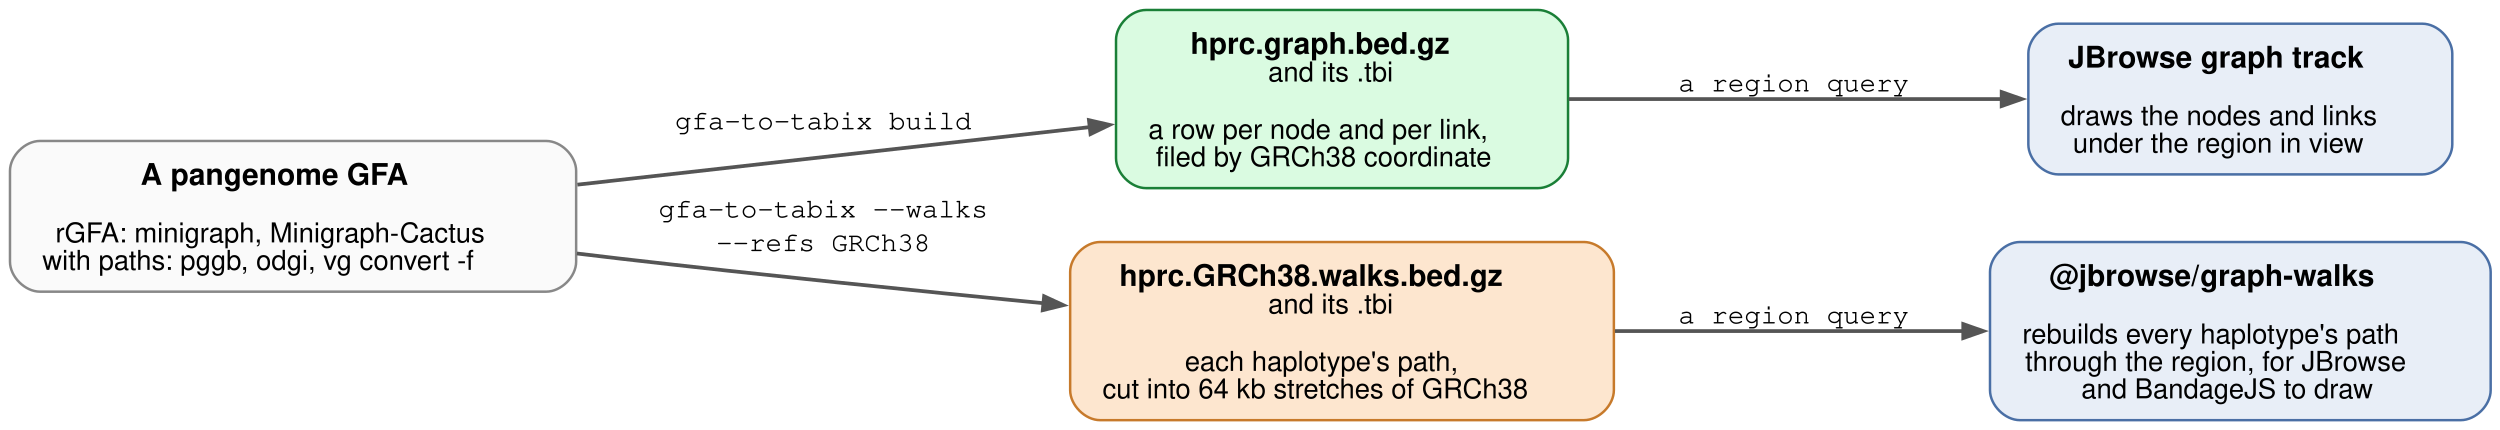
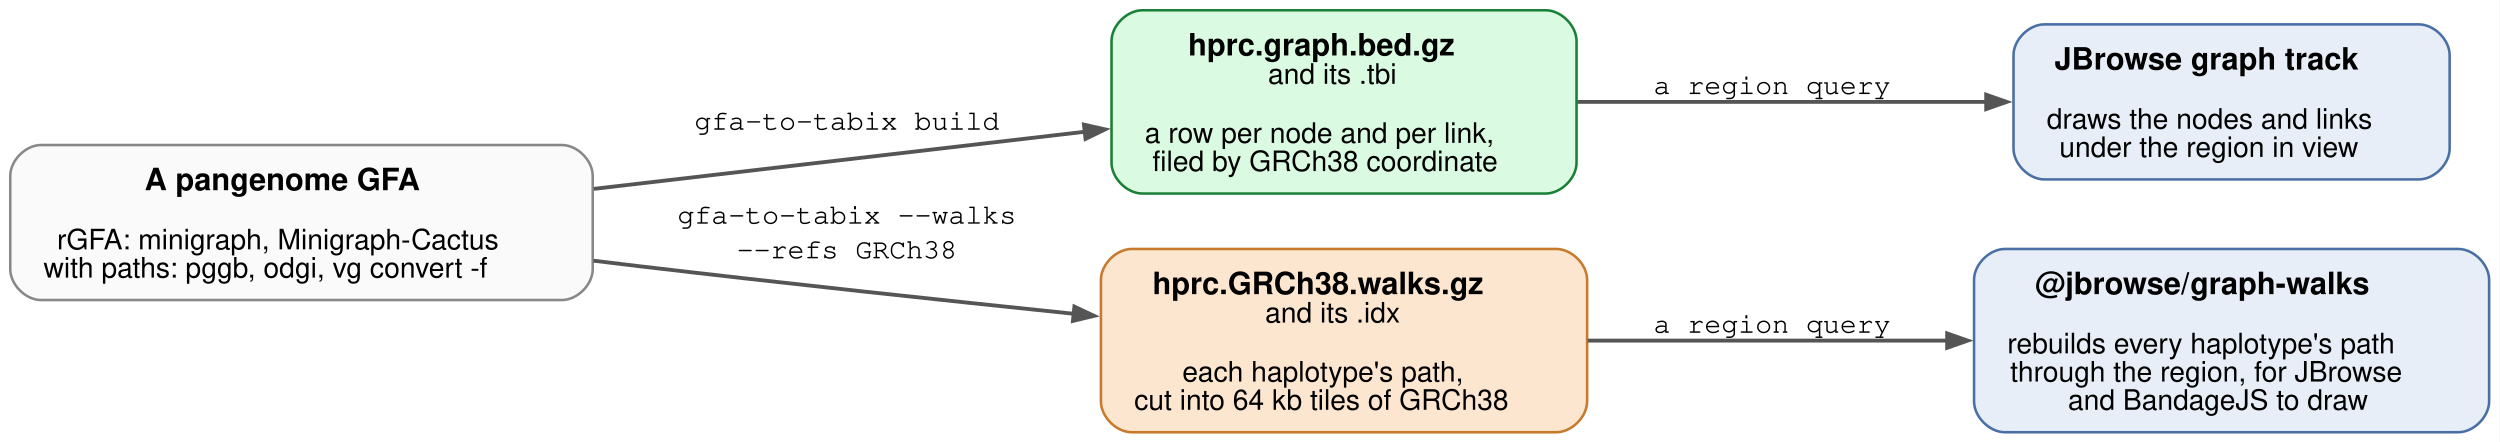
- <svg xmlns="http://www.w3.org/2000/svg" width="1002pt" height="172pt" viewBox="0.00 0.00 1002.00 172.00">
+ <svg xmlns="http://www.w3.org/2000/svg" width="974pt" height="172pt" viewBox="0.00 0.00 974.00 172.00">
  <g id="graph0" class="graph" transform="scale(1 1) rotate(0) translate(4 168.4)">
-     <polygon fill="white" stroke="none" points="-4,4 -4,-168.4 998.26,-168.4 998.26,4 -4,4" />
+     <polygon fill="white" stroke="none" points="-4,4 -4,-168.4 969.76,-168.4 969.76,4 -4,4" />
    <g id="node1" class="node">
      <path fill="#fafafa" stroke="#888888" d="M214.92,-111.9C214.92,-111.9 12,-111.9 12,-111.9 6,-111.9 0,-105.9 0,-99.9 0,-99.9 0,-63.5 0,-63.5 0,-57.5 6,-51.5 12,-51.5 12,-51.5 214.92,-51.5 214.92,-51.5 220.92,-51.5 226.92,-57.5 226.92,-63.5 226.92,-63.5 226.92,-99.9 226.92,-99.9 226.92,-105.9 220.92,-111.9 214.92,-111.9" />
      <text xml:space="preserve" text-anchor="start" x="52.34" y="-94.3" font-family="Helvetica,sans-Serif" font-weight="bold" font-size="12.00">A pangenome GFA</text>
      <text xml:space="preserve" text-anchor="start" x="18.21" y="-71.25" font-family="Helvetica,sans-Serif" font-size="11.00">rGFA: minigraph, Minigraph-Cactus</text>
      <text xml:space="preserve" text-anchor="start" x="12.96" y="-60.25" font-family="Helvetica,sans-Serif" font-size="11.00">with paths: pggb, odgi, vg convert -f</text>
    </g>
    <g id="node2" class="node">
-       <path fill="#dafbe1" stroke="#1a7f37" d="M612.47,-164.4C612.47,-164.4 455.3,-164.4 455.3,-164.4 449.3,-164.4 443.3,-158.4 443.3,-152.4 443.3,-152.4 443.3,-105 443.3,-105 443.3,-99 449.3,-93 455.3,-93 455.3,-93 612.47,-93 612.47,-93 618.47,-93 624.47,-99 624.47,-105 624.47,-105 624.47,-152.4 624.47,-152.4 624.47,-158.4 618.47,-164.4 612.47,-164.4" />
-       <text xml:space="preserve" text-anchor="start" x="473.13" y="-146.8" font-family="Helvetica,sans-Serif" font-weight="bold" font-size="12.00">hprc.graph.bed.gz</text>
-       <text xml:space="preserve" text-anchor="start" x="504.25" y="-135.75" font-family="Helvetica,sans-Serif" font-size="11.00">and its .tbi</text>
-       <text xml:space="preserve" text-anchor="start" x="456.25" y="-112.75" font-family="Helvetica,sans-Serif" font-size="11.00">a row per node and per link,</text>
-       <text xml:space="preserve" text-anchor="start" x="459.25" y="-101.75" font-family="Helvetica,sans-Serif" font-size="11.00">filed by GRCh38 coordinate</text>
+       <path fill="#dafbe1" stroke="#1a7f37" d="M598.22,-164.4C598.22,-164.4 441.05,-164.4 441.05,-164.4 435.05,-164.4 429.05,-158.4 429.05,-152.4 429.05,-152.4 429.05,-105 429.05,-105 429.05,-99 435.05,-93 441.05,-93 441.05,-93 598.22,-93 598.22,-93 604.22,-93 610.22,-99 610.22,-105 610.22,-105 610.22,-152.4 610.22,-152.4 610.22,-158.4 604.22,-164.4 598.22,-164.4" />
+       <text xml:space="preserve" text-anchor="start" x="458.88" y="-146.8" font-family="Helvetica,sans-Serif" font-weight="bold" font-size="12.00">hprc.graph.bed.gz</text>
+       <text xml:space="preserve" text-anchor="start" x="490" y="-135.75" font-family="Helvetica,sans-Serif" font-size="11.00">and its .tbi</text>
+       <text xml:space="preserve" text-anchor="start" x="442" y="-112.75" font-family="Helvetica,sans-Serif" font-size="11.00">a row per node and per link,</text>
+       <text xml:space="preserve" text-anchor="start" x="445" y="-101.75" font-family="Helvetica,sans-Serif" font-size="11.00">filed by GRCh38 coordinate</text>
    </g>
    <g id="edge1" class="edge">
-       <path fill="none" stroke="#555555" stroke-width="1.5" d="M227.41,-94.39C291.5,-101.59 370.99,-110.51 432.81,-117.46" />
-       <polygon fill="#555555" stroke="#555555" stroke-width="1.5" points="432.45,-120.24 440.71,-118.35 433.08,-114.67 432.45,-120.24" />
-       <text xml:space="preserve" text-anchor="middle" x="325.92" y="-116.55" font-family="Courier,monospace" font-size="11.00">  gfa-to-tabix build  </text>
+       <path fill="none" stroke="#555555" stroke-width="1.5" d="M227.31,-94.82C287.48,-101.82 360.84,-110.35 418.9,-117.1" />
+       <polygon fill="#555555" stroke="#555555" stroke-width="1.5" points="418.29,-119.85 426.56,-117.99 418.93,-114.29 418.29,-119.85" />
+       <text xml:space="preserve" text-anchor="middle" x="325.92" y="-117.86" font-family="Courier,monospace" font-size="11.00">  gfa-to-tabix build  </text>
    </g>
    <g id="node3" class="node">
-       <path fill="#fde6cf" stroke="#c77a2b" d="M630.84,-71.4C630.84,-71.4 436.92,-71.4 436.92,-71.4 430.92,-71.4 424.92,-65.4 424.92,-59.4 424.92,-59.4 424.92,-12 424.92,-12 424.92,-6 430.92,0 436.92,0 436.92,0 630.84,0 630.84,0 636.84,0 642.84,-6 642.84,-12 642.84,-12 642.84,-59.4 642.84,-59.4 642.84,-65.4 636.84,-71.4 630.84,-71.4" />
-       <text xml:space="preserve" text-anchor="start" x="444.63" y="-53.8" font-family="Helvetica,sans-Serif" font-weight="bold" font-size="12.00">hprc.GRCh38.walks.bed.gz</text>
-       <text xml:space="preserve" text-anchor="start" x="504.25" y="-42.75" font-family="Helvetica,sans-Serif" font-size="11.00">and its .tbi</text>
-       <text xml:space="preserve" text-anchor="start" x="470.88" y="-19.75" font-family="Helvetica,sans-Serif" font-size="11.00">each haplotype's path,</text>
-       <text xml:space="preserve" text-anchor="start" x="437.88" y="-8.75" font-family="Helvetica,sans-Serif" font-size="11.00">cut into 64 kb stretches of GRCh38</text>
+       <path fill="#fde6cf" stroke="#c77a2b" d="M602.34,-71.4C602.34,-71.4 436.92,-71.4 436.92,-71.4 430.92,-71.4 424.92,-65.4 424.92,-59.4 424.92,-59.4 424.92,-12 424.92,-12 424.92,-6 430.92,0 436.92,0 436.92,0 602.34,0 602.34,0 608.34,0 614.34,-6 614.34,-12 614.34,-12 614.34,-59.4 614.34,-59.4 614.34,-65.4 608.34,-71.4 602.34,-71.4" />
+       <text xml:space="preserve" text-anchor="start" x="445" y="-53.8" font-family="Helvetica,sans-Serif" font-weight="bold" font-size="12.00">hprc.GRCh38.walks.gz</text>
+       <text xml:space="preserve" text-anchor="start" x="488.88" y="-42.75" font-family="Helvetica,sans-Serif" font-size="11.00">and its .idx</text>
+       <text xml:space="preserve" text-anchor="start" x="456.63" y="-19.75" font-family="Helvetica,sans-Serif" font-size="11.00">each haplotype's path,</text>
+       <text xml:space="preserve" text-anchor="start" x="437.88" y="-8.75" font-family="Helvetica,sans-Serif" font-size="11.00">cut into 64 kb tiles of GRCh38</text>
    </g>
    <g id="edge2" class="edge">
-       <path fill="none" stroke="#555555" stroke-width="1.5" d="M227.22,-66.8C233.21,-66.07 239.13,-65.37 244.92,-64.7 300.6,-58.27 362.44,-51.94 414.49,-46.84" />
-       <polygon fill="#555555" stroke="#555555" stroke-width="1.5" points="414.48,-49.65 422.17,-46.09 413.94,-44.08 414.48,-49.65" />
+       <path fill="none" stroke="#555555" stroke-width="1.5" d="M227.23,-66.83C233.21,-66.1 239.14,-65.38 244.92,-64.7 300.87,-58.09 363.33,-51.42 414.44,-46.14" />
+       <polygon fill="#555555" stroke="#555555" stroke-width="1.5" points="414.58,-48.95 422.25,-45.34 414.01,-43.37 414.58,-48.95" />
      <text xml:space="preserve" text-anchor="middle" x="325.92" y="-81.25" font-family="Courier,monospace" font-size="11.00">  gfa-to-tabix --walks  </text>
      <text xml:space="preserve" text-anchor="middle" x="325.92" y="-67.75" font-family="Courier,monospace" font-size="11.00">  --refs GRCh38  </text>
    </g>
    <g id="node4" class="node">
-       <path fill="#e8eef7" stroke="#4a6fa5" d="M966.88,-158.9C966.88,-158.9 820.96,-158.9 820.96,-158.9 814.96,-158.9 808.96,-152.9 808.96,-146.9 808.96,-146.9 808.96,-110.5 808.96,-110.5 808.96,-104.5 814.96,-98.5 820.96,-98.5 820.96,-98.5 966.88,-98.5 966.88,-98.5 972.88,-98.5 978.88,-104.5 978.88,-110.5 978.88,-110.5 978.88,-146.9 978.88,-146.9 978.88,-152.9 972.88,-158.9 966.88,-158.9" />
-       <text xml:space="preserve" text-anchor="start" x="824.92" y="-141.3" font-family="Helvetica,sans-Serif" font-weight="bold" font-size="12.00">JBrowse graph track</text>
-       <text xml:space="preserve" text-anchor="start" x="821.92" y="-118.25" font-family="Helvetica,sans-Serif" font-size="11.00">draws the nodes and links</text>
-       <text xml:space="preserve" text-anchor="start" x="826.8" y="-107.25" font-family="Helvetica,sans-Serif" font-size="11.00">under the region in view</text>
+       <path fill="#e8eef7" stroke="#4a6fa5" d="M938.38,-158.9C938.38,-158.9 792.46,-158.9 792.46,-158.9 786.46,-158.9 780.46,-152.9 780.46,-146.9 780.46,-146.9 780.46,-110.5 780.46,-110.5 780.46,-104.5 786.46,-98.5 792.46,-98.5 792.46,-98.5 938.38,-98.5 938.38,-98.5 944.38,-98.5 950.38,-104.5 950.38,-110.5 950.38,-110.5 950.38,-146.9 950.38,-146.9 950.38,-152.9 944.38,-158.9 938.38,-158.9" />
+       <text xml:space="preserve" text-anchor="start" x="796.42" y="-141.3" font-family="Helvetica,sans-Serif" font-weight="bold" font-size="12.00">JBrowse graph track</text>
+       <text xml:space="preserve" text-anchor="start" x="793.42" y="-118.25" font-family="Helvetica,sans-Serif" font-size="11.00">draws the nodes and links</text>
+       <text xml:space="preserve" text-anchor="start" x="798.3" y="-107.25" font-family="Helvetica,sans-Serif" font-size="11.00">under the region in view</text>
    </g>
    <g id="edge3" class="edge">
-       <path fill="none" stroke="#555555" stroke-width="1.5" d="M624.77,-128.7C677.7,-128.7 744.59,-128.7 798.32,-128.7" />
-       <polygon fill="#555555" stroke="#555555" stroke-width="1.5" points="798.27,-131.5 806.27,-128.7 798.27,-125.9 798.27,-131.5" />
-       <text xml:space="preserve" text-anchor="middle" x="718.21" y="-131.75" font-family="Courier,monospace" font-size="11.00"> a region query  </text>
+       <path fill="none" stroke="#555555" stroke-width="1.5" d="M610.51,-128.7C659.55,-128.7 720.23,-128.7 769.98,-128.7" />
+       <polygon fill="#555555" stroke="#555555" stroke-width="1.5" points="769.82,-131.5 777.82,-128.7 769.82,-125.9 769.82,-131.5" />
+       <text xml:space="preserve" text-anchor="middle" x="689.71" y="-131.75" font-family="Courier,monospace" font-size="11.00"> a region query  </text>
    </g>
    <g id="node5" class="node">
-       <path fill="#e8eef7" stroke="#4a6fa5" d="M982.26,-71.4C982.26,-71.4 805.59,-71.4 805.59,-71.4 799.59,-71.4 793.59,-65.4 793.59,-59.4 793.59,-59.4 793.59,-12 793.59,-12 793.59,-6 799.59,0 805.59,0 805.59,0 982.26,0 982.26,0 988.26,0 994.26,-6 994.26,-12 994.26,-12 994.26,-59.4 994.26,-59.4 994.26,-65.4 988.26,-71.4 982.26,-71.4" />
-       <text xml:space="preserve" text-anchor="start" x="817.42" y="-53.8" font-family="Helvetica,sans-Serif" font-weight="bold" font-size="12.00">@jbrowse/graph-walks</text>
-       <text xml:space="preserve" text-anchor="start" x="806.55" y="-30.75" font-family="Helvetica,sans-Serif" font-size="11.00">rebuilds every haplotype's path</text>
-       <text xml:space="preserve" text-anchor="start" x="807.67" y="-19.75" font-family="Helvetica,sans-Serif" font-size="11.00">through the region, for JBrowse</text>
-       <text xml:space="preserve" text-anchor="start" x="830.17" y="-8.75" font-family="Helvetica,sans-Serif" font-size="11.00">and BandageJS to draw</text>
+       <path fill="#e8eef7" stroke="#4a6fa5" d="M953.76,-71.4C953.76,-71.4 777.09,-71.4 777.09,-71.4 771.09,-71.4 765.09,-65.4 765.09,-59.4 765.09,-59.4 765.09,-12 765.09,-12 765.09,-6 771.09,0 777.09,0 777.09,0 953.76,0 953.76,0 959.76,0 965.76,-6 965.76,-12 965.76,-12 965.76,-59.4 965.76,-59.4 965.76,-65.4 959.76,-71.4 953.76,-71.4" />
+       <text xml:space="preserve" text-anchor="start" x="788.92" y="-53.8" font-family="Helvetica,sans-Serif" font-weight="bold" font-size="12.00">@jbrowse/graph-walks</text>
+       <text xml:space="preserve" text-anchor="start" x="778.05" y="-30.75" font-family="Helvetica,sans-Serif" font-size="11.00">rebuilds every haplotype's path</text>
+       <text xml:space="preserve" text-anchor="start" x="779.17" y="-19.75" font-family="Helvetica,sans-Serif" font-size="11.00">through the region, for JBrowse</text>
+       <text xml:space="preserve" text-anchor="start" x="801.67" y="-8.75" font-family="Helvetica,sans-Serif" font-size="11.00">and BandageJS to draw</text>
    </g>
    <g id="edge4" class="edge">
-       <path fill="none" stroke="#555555" stroke-width="1.5" d="M643.28,-35.7C687.48,-35.7 738.53,-35.7 782.9,-35.7" />
-       <polygon fill="#555555" stroke="#555555" stroke-width="1.5" points="782.87,-38.5 790.87,-35.7 782.87,-32.9 782.87,-38.5" />
-       <text xml:space="preserve" text-anchor="middle" x="718.21" y="-38.75" font-family="Courier,monospace" font-size="11.00"> a region query  </text>
+       <path fill="none" stroke="#555555" stroke-width="1.5" d="M614.57,-35.7C657.92,-35.7 709.65,-35.7 754.77,-35.7" />
+       <polygon fill="#555555" stroke="#555555" stroke-width="1.5" points="754.61,-38.5 762.61,-35.7 754.61,-32.9 754.61,-38.5" />
+       <text xml:space="preserve" text-anchor="middle" x="689.71" y="-38.75" font-family="Courier,monospace" font-size="11.00"> a region query  </text>
    </g>
  </g>
</svg>
